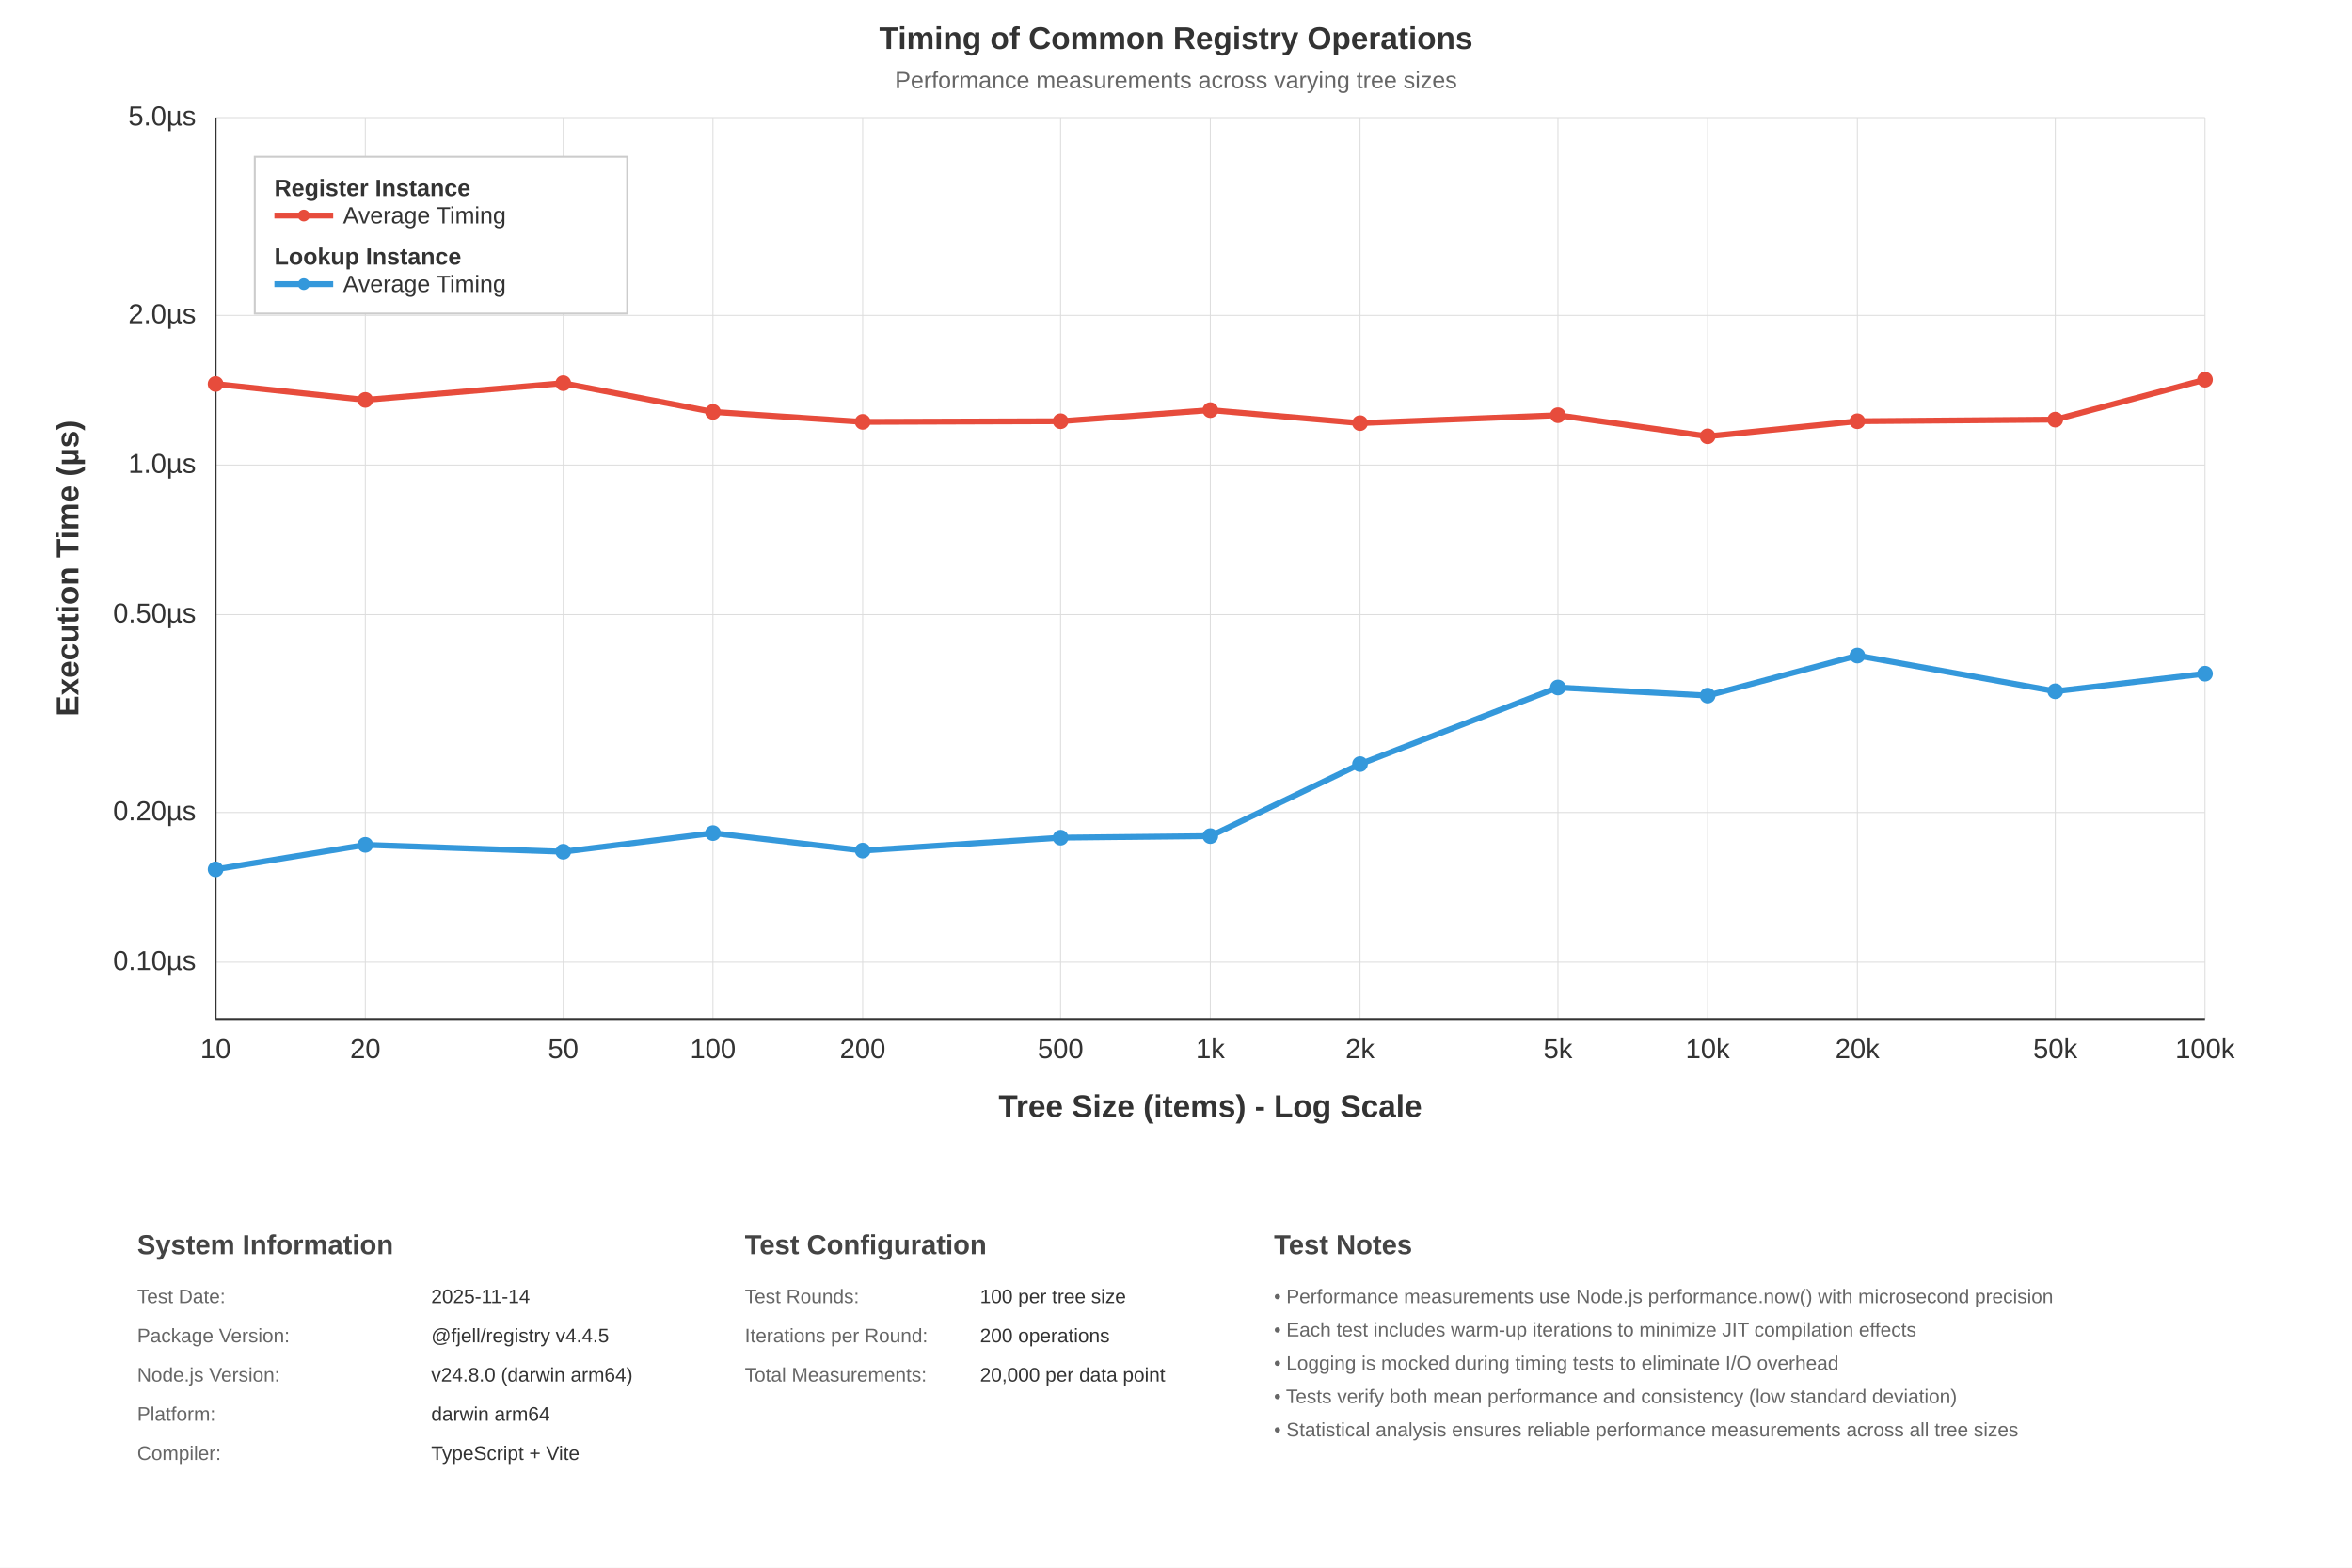
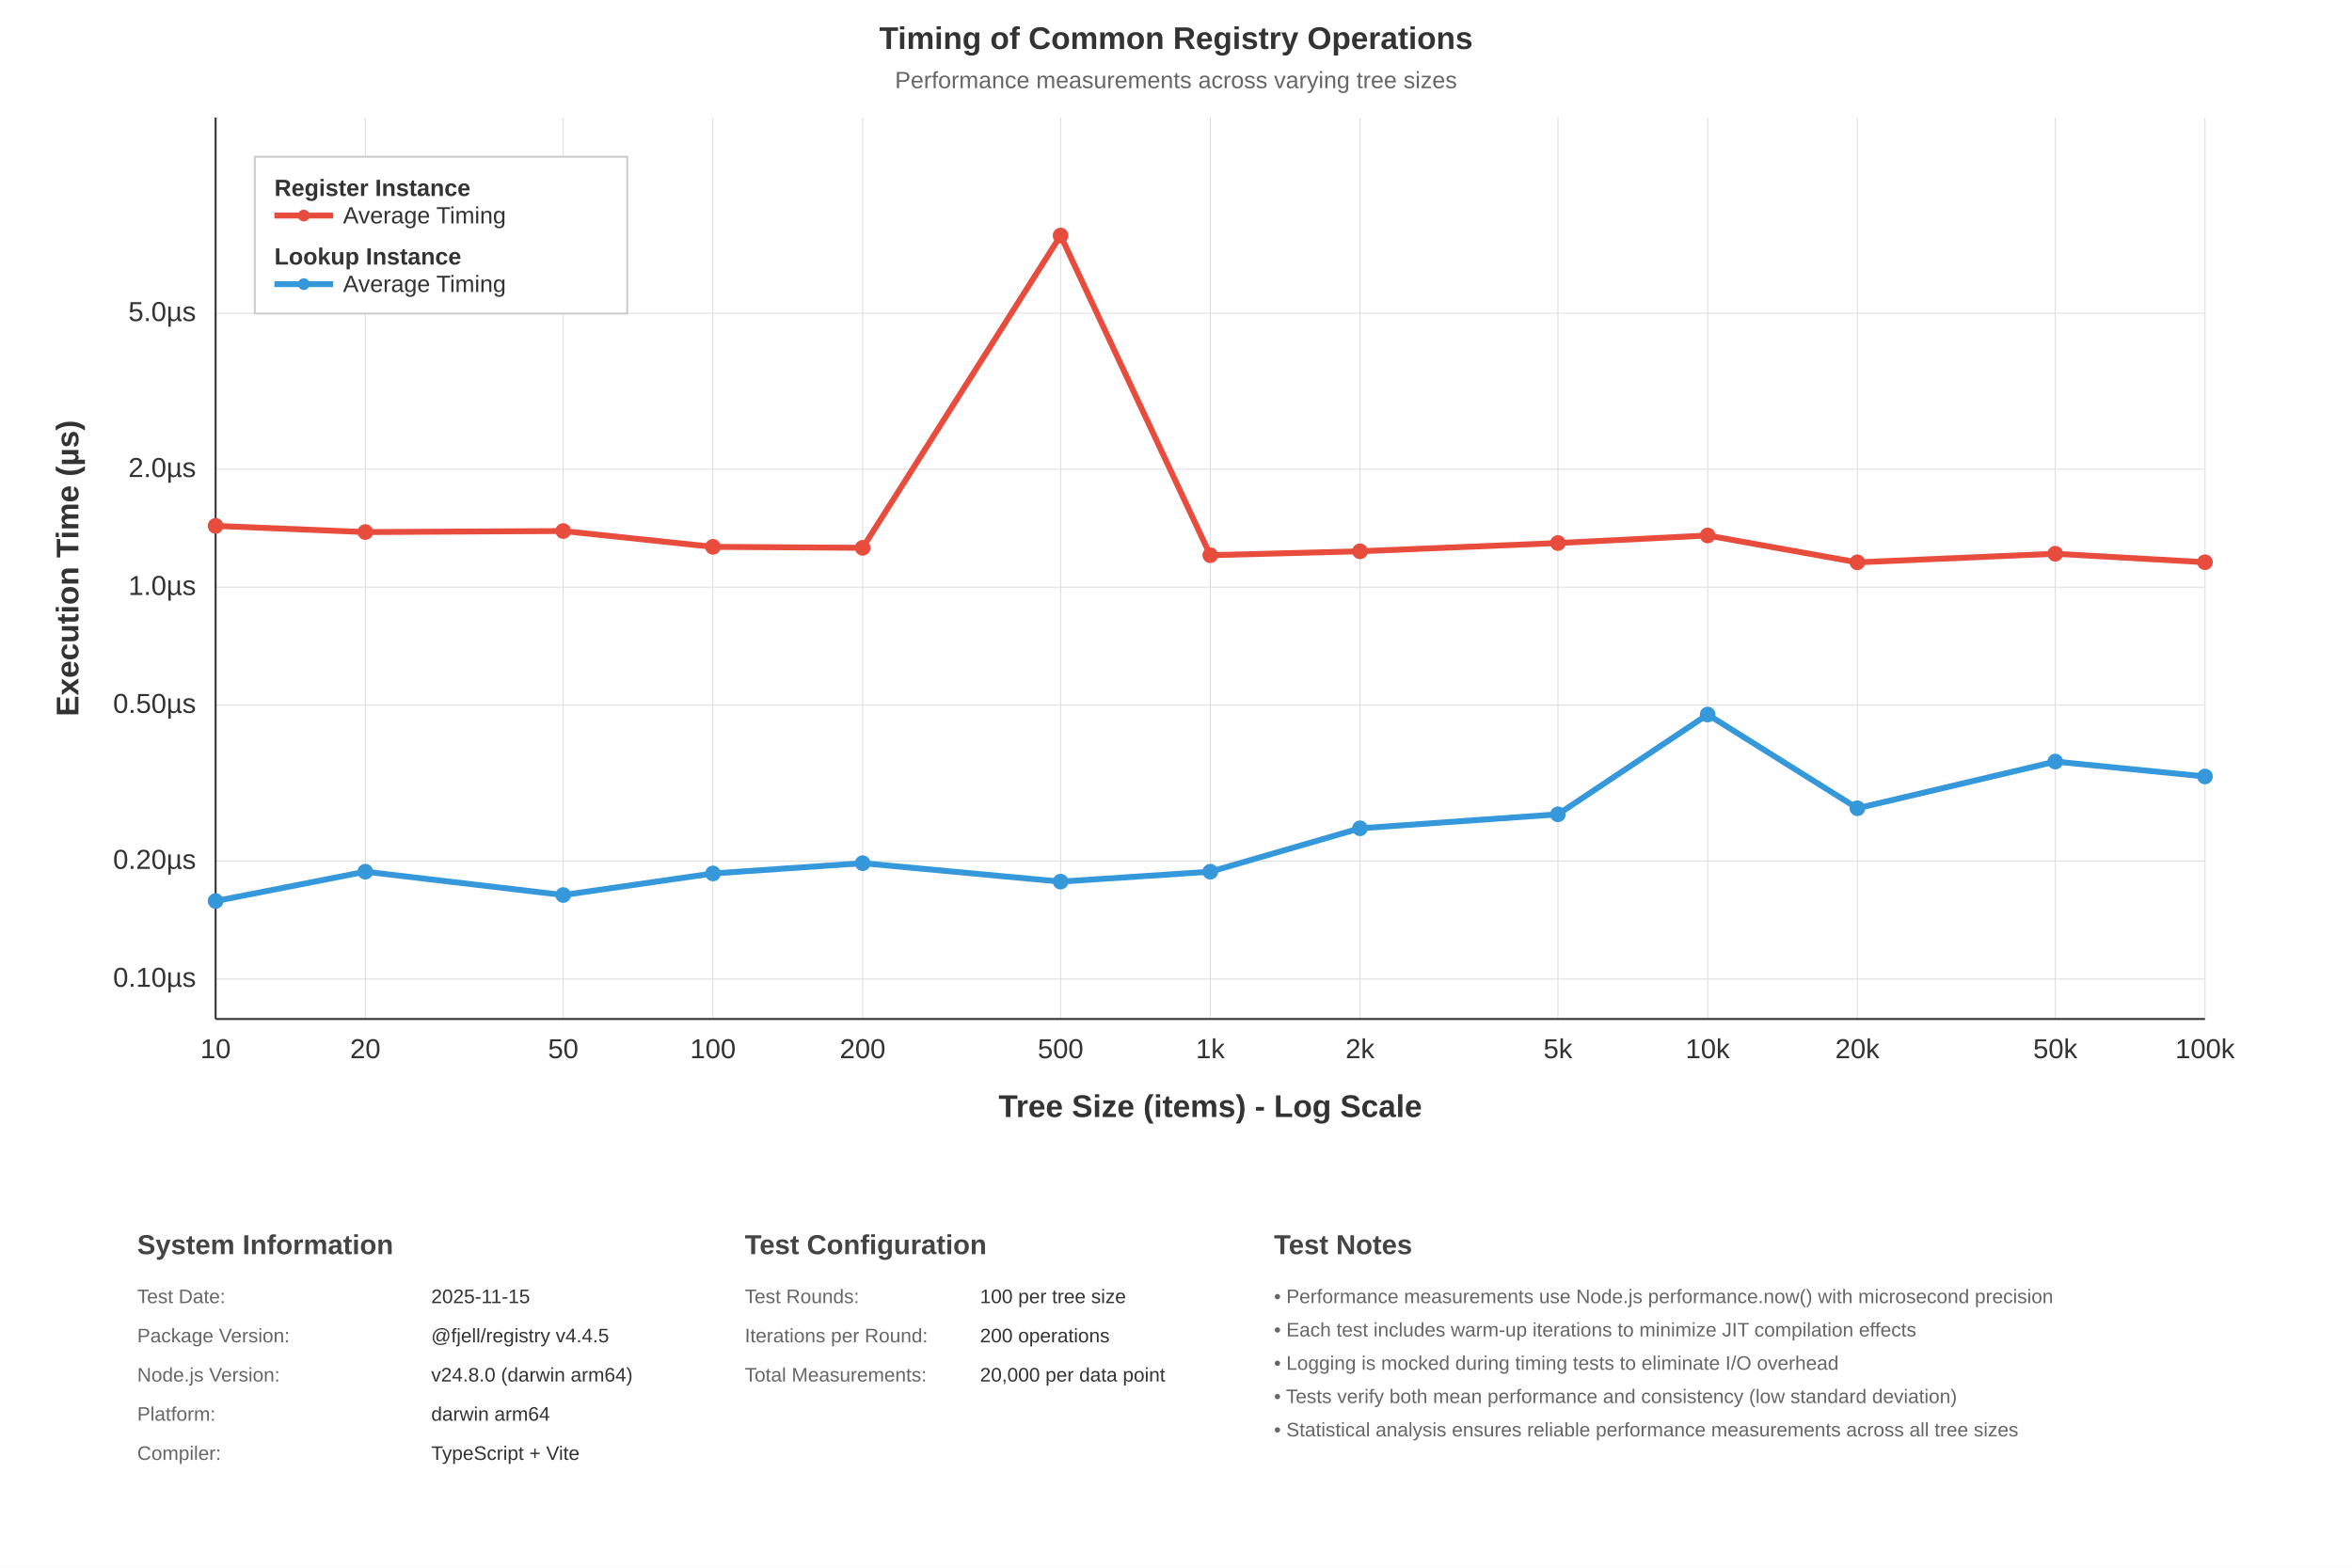
<svg xmlns="http://www.w3.org/2000/svg" width="1200" height="800">
  <style>
    .axis { stroke: #333; stroke-width: 1; }
    .grid { stroke: #ddd; stroke-width: 0.5; }
    .label { font-family: Arial, sans-serif; font-size: 14px; fill: #333; }
    .title { font-family: Arial, sans-serif; font-size: 16px; font-weight: bold; fill: #333; }
    .subtitle { font-family: Arial, sans-serif; font-size: 12px; fill: #666; }
    .register-mean { stroke: #e74c3c; stroke-width: 3; fill: none; }
    .lookup-mean { stroke: #3498db; stroke-width: 3; fill: none; }
    .register-band { fill: rgba(231, 76, 60, 0.2); stroke: #e74c3c; stroke-width: 1; }
    .lookup-band { fill: rgba(52, 152, 219, 0.2); stroke: #3498db; stroke-width: 1; }
    .register-dot { fill: #e74c3c; }
    .lookup-dot { fill: #3498db; }
    .legend { font-family: Arial, sans-serif; font-size: 12px; fill: #333; }
    .axis-title { font-family: Arial, sans-serif; font-size: 16px; font-weight: bold; fill: #333; }
    .metadata-title { font-family: Arial, sans-serif; font-size: 14px; font-weight: bold; fill: #333; }
    .metadata-section { font-family: Arial, sans-serif; font-size: 14px; font-weight: bold; fill: #444; }
    .metadata-label { font-family: Arial, sans-serif; font-size: 10px; fill: #666; }
    .metadata-value { font-family: Arial, sans-serif; font-size: 10px; fill: #333; }
  </style>
  <rect width="1200" height="800" fill="white" />
  <text x="600" y="25" text-anchor="middle" class="title">Timing of Common Registry Operations</text>
  <text x="600" y="45" text-anchor="middle" class="subtitle">Performance measurements across varying tree sizes</text>
  <g transform="translate(110,60)">
-     <line x1="0" y1="430.987" x2="1015" y2="430.987" class="grid" />
-     <text x="-10" y="434.987" text-anchor="end" class="label">0.10µs</text>
-     <line x1="0" y1="354.623" x2="1015" y2="354.623" class="grid" />
-     <text x="-10" y="358.623" text-anchor="end" class="label">0.20µs</text>
-     <line x1="0" y1="253.676" x2="1015" y2="253.676" class="grid" />
-     <text x="-10" y="257.676" text-anchor="end" class="label">0.50µs</text>
-     <line x1="0" y1="177.312" x2="1015" y2="177.312" class="grid" />
-     <text x="-10" y="181.312" text-anchor="end" class="label">1.0µs</text>
-     <line x1="0" y1="100.948" x2="1015" y2="100.948" class="grid" />
-     <text x="-10" y="104.948" text-anchor="end" class="label">2.0µs</text>
-     <line x1="0" y1="0" x2="1015" y2="0" class="grid" />
-     <text x="-10" y="4" text-anchor="end" class="label">5.0µs</text>
+     <line x1="0" y1="439.582" x2="1015" y2="439.582" class="grid" />
+     <text x="-10" y="443.582" text-anchor="end" class="label">0.10µs</text>
+     <line x1="0" y1="379.384" x2="1015" y2="379.384" class="grid" />
+     <text x="-10" y="383.384" text-anchor="end" class="label">0.20µs</text>
+     <line x1="0" y1="299.807" x2="1015" y2="299.807" class="grid" />
+     <text x="-10" y="303.807" text-anchor="end" class="label">0.50µs</text>
+     <line x1="0" y1="239.609" x2="1015" y2="239.609" class="grid" />
+     <text x="-10" y="243.609" text-anchor="end" class="label">1.0µs</text>
+     <line x1="0" y1="179.411" x2="1015" y2="179.411" class="grid" />
+     <text x="-10" y="183.411" text-anchor="end" class="label">2.0µs</text>
+     <line x1="0" y1="99.833" x2="1015" y2="99.833" class="grid" />
+     <text x="-10" y="103.833" text-anchor="end" class="label">5.0µs</text>
    <line x1="0" y1="0" x2="0" y2="460" class="grid" />
    <text x="0" y="480" text-anchor="middle" class="label">10</text>
    <line x1="76.386" y1="0" x2="76.386" y2="460" class="grid" />
    <text x="76.386" y="480" text-anchor="middle" class="label">20</text>
    <line x1="177.364" y1="0" x2="177.364" y2="460" class="grid" />
    <text x="177.364" y="480" text-anchor="middle" class="label">50</text>
    <line x1="253.75" y1="0" x2="253.75" y2="460" class="grid" />
    <text x="253.75" y="480" text-anchor="middle" class="label">100</text>
    <line x1="330.136" y1="0" x2="330.136" y2="460" class="grid" />
    <text x="330.136" y="480" text-anchor="middle" class="label">200</text>
    <line x1="431.114" y1="0" x2="431.114" y2="460" class="grid" />
    <text x="431.114" y="480" text-anchor="middle" class="label">500</text>
    <line x1="507.5" y1="0" x2="507.5" y2="460" class="grid" />
    <text x="507.5" y="480" text-anchor="middle" class="label">1k</text>
    <line x1="583.886" y1="0" x2="583.886" y2="460" class="grid" />
    <text x="583.886" y="480" text-anchor="middle" class="label">2k</text>
    <line x1="684.864" y1="0" x2="684.864" y2="460" class="grid" />
    <text x="684.864" y="480" text-anchor="middle" class="label">5k</text>
    <line x1="761.25" y1="0" x2="761.25" y2="460" class="grid" />
    <text x="761.25" y="480" text-anchor="middle" class="label">10k</text>
    <line x1="837.636" y1="0" x2="837.636" y2="460" class="grid" />
    <text x="837.636" y="480" text-anchor="middle" class="label">20k</text>
    <line x1="938.614" y1="0" x2="938.614" y2="460" class="grid" />
    <text x="938.614" y="480" text-anchor="middle" class="label">50k</text>
    <line x1="1015" y1="0" x2="1015" y2="460" class="grid" />
    <text x="1015" y="480" text-anchor="middle" class="label">100k</text>
    <line x1="0" y1="0" x2="0" y2="460" class="axis" />
    <line x1="0" y1="460" x2="1015" y2="460" class="axis" />
    <text x="507.5" y="510" text-anchor="middle" class="axis-title">Tree Size (items) - Log Scale</text>
    <text transform="rotate(-90,-70,230)" x="-70" y="230" text-anchor="middle" class="axis-title">Execution Time (µs)</text>
-     <path d="M 0 135.955 L 76.386 144.073 L 177.364 135.547 L 253.75 150.192 L 330.136 155.281 L 431.114 154.947 L 507.5 149.283 L 583.886 155.913 L 684.864 151.891 L 761.25 162.65 L 837.636 154.955 L 938.614 154.129 L 1015 133.753" class="register-mean" />
-     <path d="M 0 383.636 L 76.386 371.131 L 177.364 374.645 L 253.75 365.128 L 330.136 374.063 L 431.114 367.46 L 507.5 366.655 L 583.886 329.92 L 684.864 290.841 L 761.25 294.97 L 837.636 274.55 L 938.614 292.764 L 1015 283.797" class="lookup-mean" />
-     <circle cx="0" cy="135.955" r="4" class="register-dot" />
-     <circle cx="76.386" cy="144.073" r="4" class="register-dot" />
-     <circle cx="177.364" cy="135.547" r="4" class="register-dot" />
-     <circle cx="253.75" cy="150.192" r="4" class="register-dot" />
-     <circle cx="330.136" cy="155.281" r="4" class="register-dot" />
-     <circle cx="431.114" cy="154.947" r="4" class="register-dot" />
-     <circle cx="507.5" cy="149.283" r="4" class="register-dot" />
-     <circle cx="583.886" cy="155.913" r="4" class="register-dot" />
-     <circle cx="684.864" cy="151.891" r="4" class="register-dot" />
-     <circle cx="761.25" cy="162.65" r="4" class="register-dot" />
-     <circle cx="837.636" cy="154.955" r="4" class="register-dot" />
-     <circle cx="938.614" cy="154.129" r="4" class="register-dot" />
-     <circle cx="1015" cy="133.753" r="4" class="register-dot" />
-     <circle cx="0" cy="383.636" r="4" class="lookup-dot" />
-     <circle cx="76.386" cy="371.131" r="4" class="lookup-dot" />
-     <circle cx="177.364" cy="374.645" r="4" class="lookup-dot" />
-     <circle cx="253.75" cy="365.128" r="4" class="lookup-dot" />
-     <circle cx="330.136" cy="374.063" r="4" class="lookup-dot" />
-     <circle cx="431.114" cy="367.46" r="4" class="lookup-dot" />
-     <circle cx="507.5" cy="366.655" r="4" class="lookup-dot" />
-     <circle cx="583.886" cy="329.92" r="4" class="lookup-dot" />
-     <circle cx="684.864" cy="290.841" r="4" class="lookup-dot" />
-     <circle cx="761.25" cy="294.97" r="4" class="lookup-dot" />
-     <circle cx="837.636" cy="274.55" r="4" class="lookup-dot" />
-     <circle cx="938.614" cy="292.764" r="4" class="lookup-dot" />
-     <circle cx="1015" cy="283.797" r="4" class="lookup-dot" />
+     <path d="M 0 208.372 L 76.386 211.514 L 177.364 210.99 L 253.75 219.048 L 330.136 219.56 L 431.114 60.198 L 507.5 223.327 L 583.886 221.323 L 684.864 217.123 L 761.25 213.257 L 837.636 226.969 L 938.614 222.58 L 1015 226.905" class="register-mean" />
+     <path d="M 0 399.802 L 76.386 384.829 L 177.364 396.738 L 253.75 385.736 L 330.136 380.492 L 431.114 389.899 L 507.5 384.836 L 583.886 362.679 L 684.864 355.557 L 761.25 304.628 L 837.636 352.463 L 938.614 328.646 L 1015 336.241" class="lookup-mean" />
+     <circle cx="0" cy="208.372" r="4" class="register-dot" />
+     <circle cx="76.386" cy="211.514" r="4" class="register-dot" />
+     <circle cx="177.364" cy="210.99" r="4" class="register-dot" />
+     <circle cx="253.75" cy="219.048" r="4" class="register-dot" />
+     <circle cx="330.136" cy="219.56" r="4" class="register-dot" />
+     <circle cx="431.114" cy="60.198" r="4" class="register-dot" />
+     <circle cx="507.5" cy="223.327" r="4" class="register-dot" />
+     <circle cx="583.886" cy="221.323" r="4" class="register-dot" />
+     <circle cx="684.864" cy="217.123" r="4" class="register-dot" />
+     <circle cx="761.25" cy="213.257" r="4" class="register-dot" />
+     <circle cx="837.636" cy="226.969" r="4" class="register-dot" />
+     <circle cx="938.614" cy="222.58" r="4" class="register-dot" />
+     <circle cx="1015" cy="226.905" r="4" class="register-dot" />
+     <circle cx="0" cy="399.802" r="4" class="lookup-dot" />
+     <circle cx="76.386" cy="384.829" r="4" class="lookup-dot" />
+     <circle cx="177.364" cy="396.738" r="4" class="lookup-dot" />
+     <circle cx="253.75" cy="385.736" r="4" class="lookup-dot" />
+     <circle cx="330.136" cy="380.492" r="4" class="lookup-dot" />
+     <circle cx="431.114" cy="389.899" r="4" class="lookup-dot" />
+     <circle cx="507.5" cy="384.836" r="4" class="lookup-dot" />
+     <circle cx="583.886" cy="362.679" r="4" class="lookup-dot" />
+     <circle cx="684.864" cy="355.557" r="4" class="lookup-dot" />
+     <circle cx="761.25" cy="304.628" r="4" class="lookup-dot" />
+     <circle cx="837.636" cy="352.463" r="4" class="lookup-dot" />
+     <circle cx="938.614" cy="328.646" r="4" class="lookup-dot" />
+     <circle cx="1015" cy="336.241" r="4" class="lookup-dot" />
    <g transform="translate(20, 20)">
      <rect x="0" y="0" width="190" height="80" fill="white" stroke="#ccc" stroke-width="1" />
      <text x="10" y="20" class="legend" font-weight="bold">Register Instance</text>
      <line x1="10" y1="30" x2="40" y2="30" class="register-mean" />
      <circle cx="25" cy="30" r="3" class="register-dot" />
      <text x="45" y="34" class="legend">Average Timing</text>
      <text x="10" y="55" class="legend" font-weight="bold">Lookup Instance</text>
      <line x1="10" y1="65" x2="40" y2="65" class="lookup-mean" />
      <circle cx="25" cy="65" r="3" class="lookup-dot" />
      <text x="45" y="69" class="legend">Average Timing</text>
    </g>
  </g>
  <g transform="translate(50, 620)">
    <g transform="translate(20, 20)">
      <text x="0" y="0" class="metadata-section">System Information</text>
      <text x="0" y="25" class="metadata-label">Test Date:</text>
-       <text x="150" y="25" class="metadata-value">2025-11-14</text>
+       <text x="150" y="25" class="metadata-value">2025-11-15</text>
      <text x="0" y="45" class="metadata-label">Package Version:</text>
      <text x="150" y="45" class="metadata-value">@fjell/registry v4.4.5</text>
      <text x="0" y="65" class="metadata-label">Node.js Version:</text>
      <text x="150" y="65" class="metadata-value">v24.8.0 (darwin arm64)</text>
      <text x="0" y="85" class="metadata-label">Platform:</text>
      <text x="150" y="85" class="metadata-value">darwin arm64</text>
      <text x="0" y="105" class="metadata-label">Compiler:</text>
      <text x="150" y="105" class="metadata-value">TypeScript + Vite</text>
    </g>
    <g transform="translate(330, 20)">
      <text x="0" y="0" class="metadata-section">Test Configuration</text>
      <text x="0" y="25" class="metadata-label">Test Rounds:</text>
      <text x="120" y="25" class="metadata-value">100 per tree size</text>
      <text x="0" y="45" class="metadata-label">Iterations per Round:</text>
      <text x="120" y="45" class="metadata-value">200 operations</text>
      <text x="0" y="65" class="metadata-label">Total Measurements:</text>
      <text x="120" y="65" class="metadata-value">20,000 per data point</text>
    </g>
    <g transform="translate(600, 20)">
      <text x="0" y="0" class="metadata-section">Test Notes</text>
      <text x="0" y="25" class="metadata-label">• Performance measurements use Node.js performance.now() with microsecond precision</text>
      <text x="0" y="42" class="metadata-label">• Each test includes warm-up iterations to minimize JIT compilation effects</text>
      <text x="0" y="59" class="metadata-label">• Logging is mocked during timing tests to eliminate I/O overhead</text>
      <text x="0" y="76" class="metadata-label">• Tests verify both mean performance and consistency (low standard deviation)</text>
      <text x="0" y="93" class="metadata-label">• Statistical analysis ensures reliable performance measurements across all tree sizes</text>
    </g>
  </g>
</svg>
